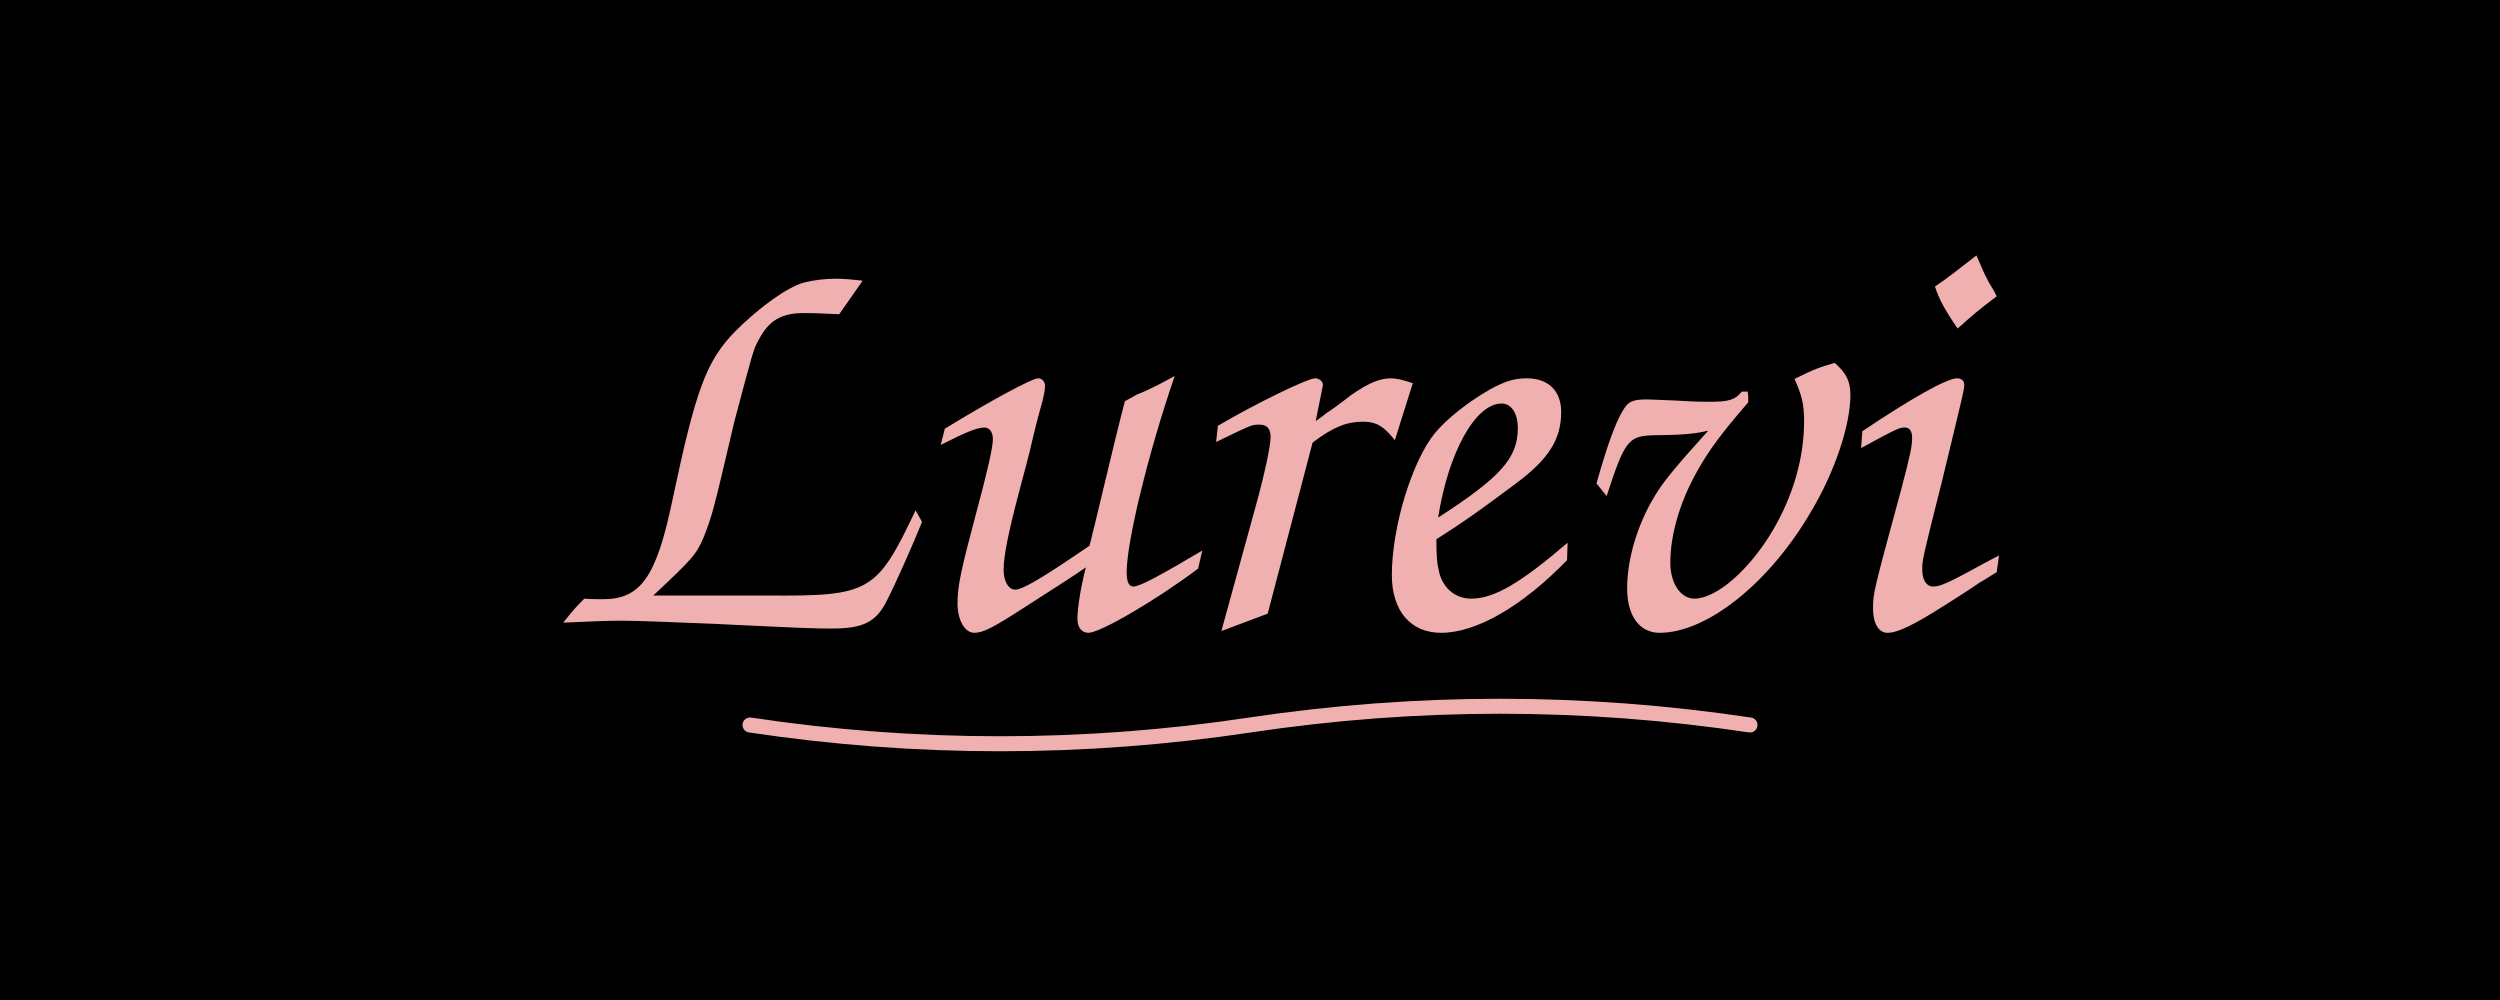
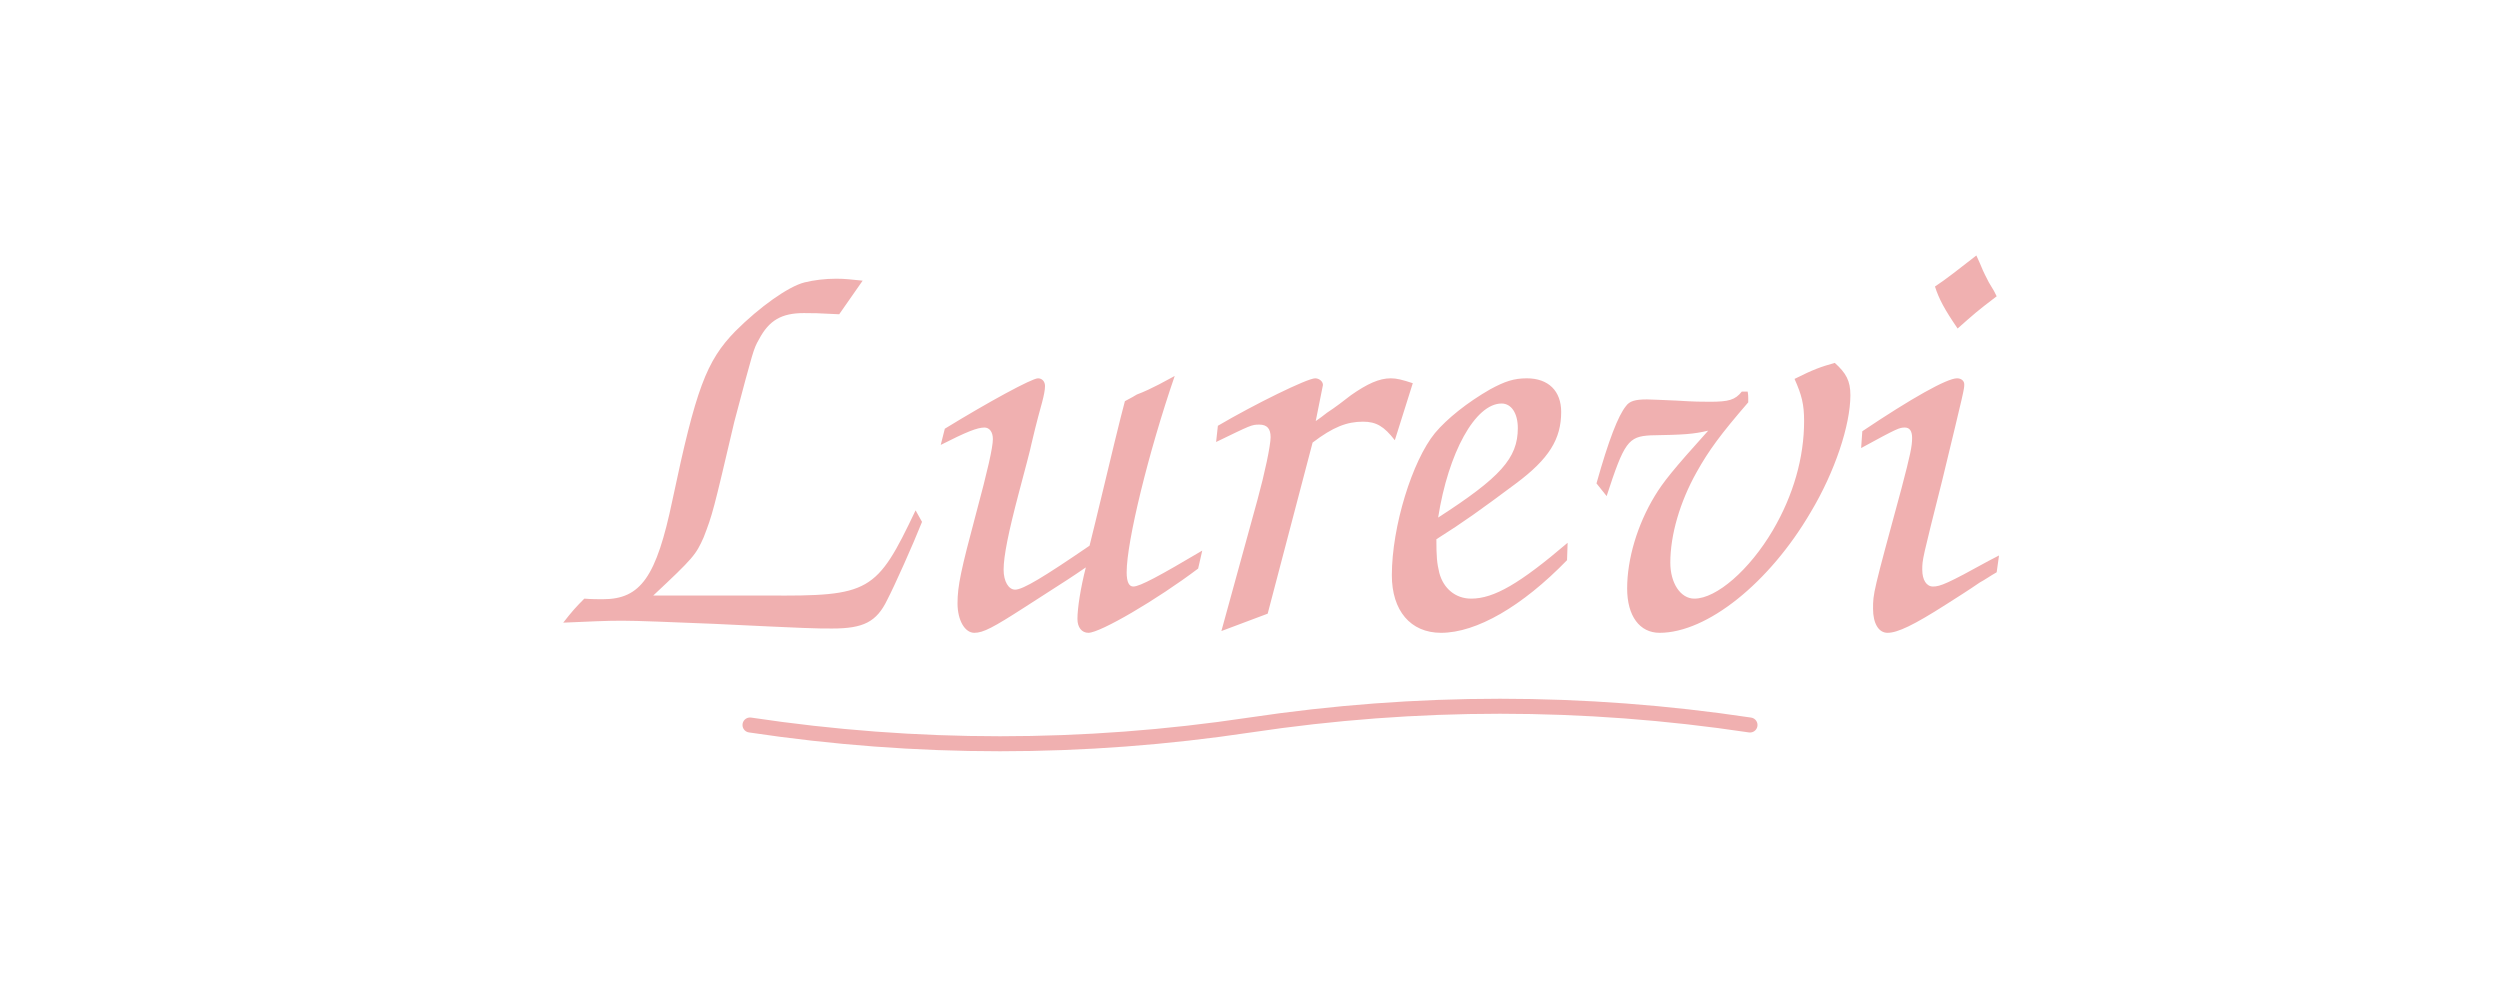
<svg xmlns="http://www.w3.org/2000/svg" width="200" height="80" viewBox="0 0 200 80">
  <defs>
    <style>
      .logo-text {
        font-family: 'Brush Script MT', 'Lucida Handwriting', 'Comic Sans MS', cursive, sans-serif;
        font-size: 48px;
        font-weight: 400;
        fill: #F0B0B0;
        stroke: none;
      }
      .logo-underline {
        fill: none;
        stroke: #F0B0B0;
        stroke-width: 1.2;
        stroke-linecap: round;
        stroke-linejoin: round;
      }
    </style>
  </defs>
-   <rect width="200" height="80" fill="#000000" />
  <text x="100" y="50" text-anchor="middle" class="logo-text">Lurevi</text>
  <path d="M 60 58 Q 80 61 100 58 T 140 58" class="logo-underline" />
</svg>
